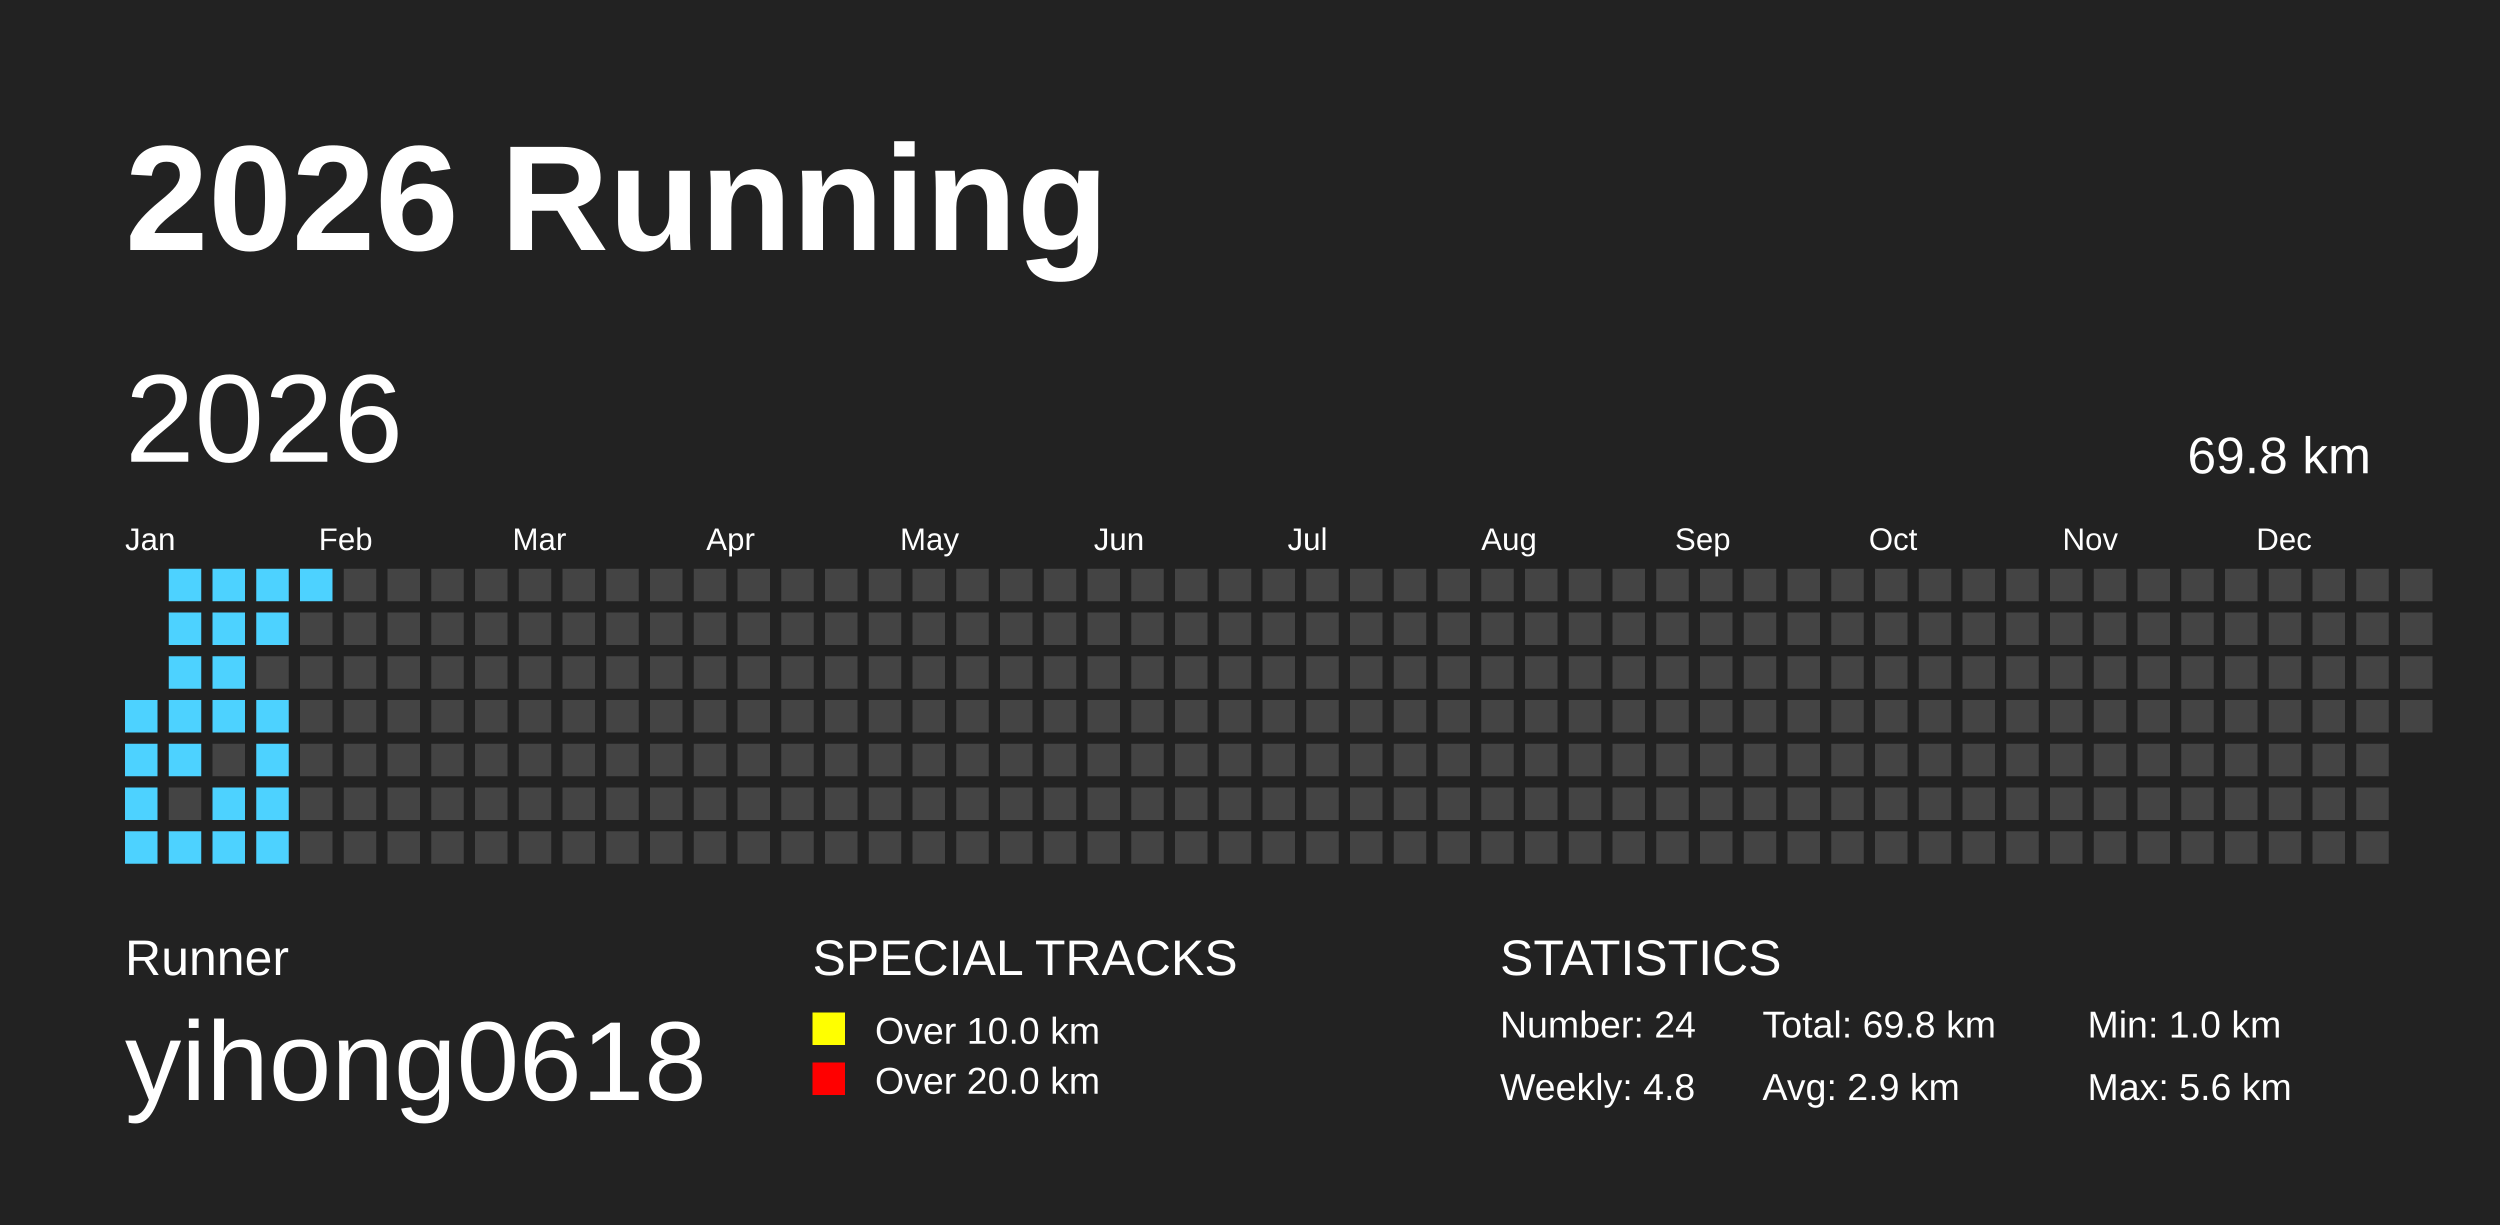
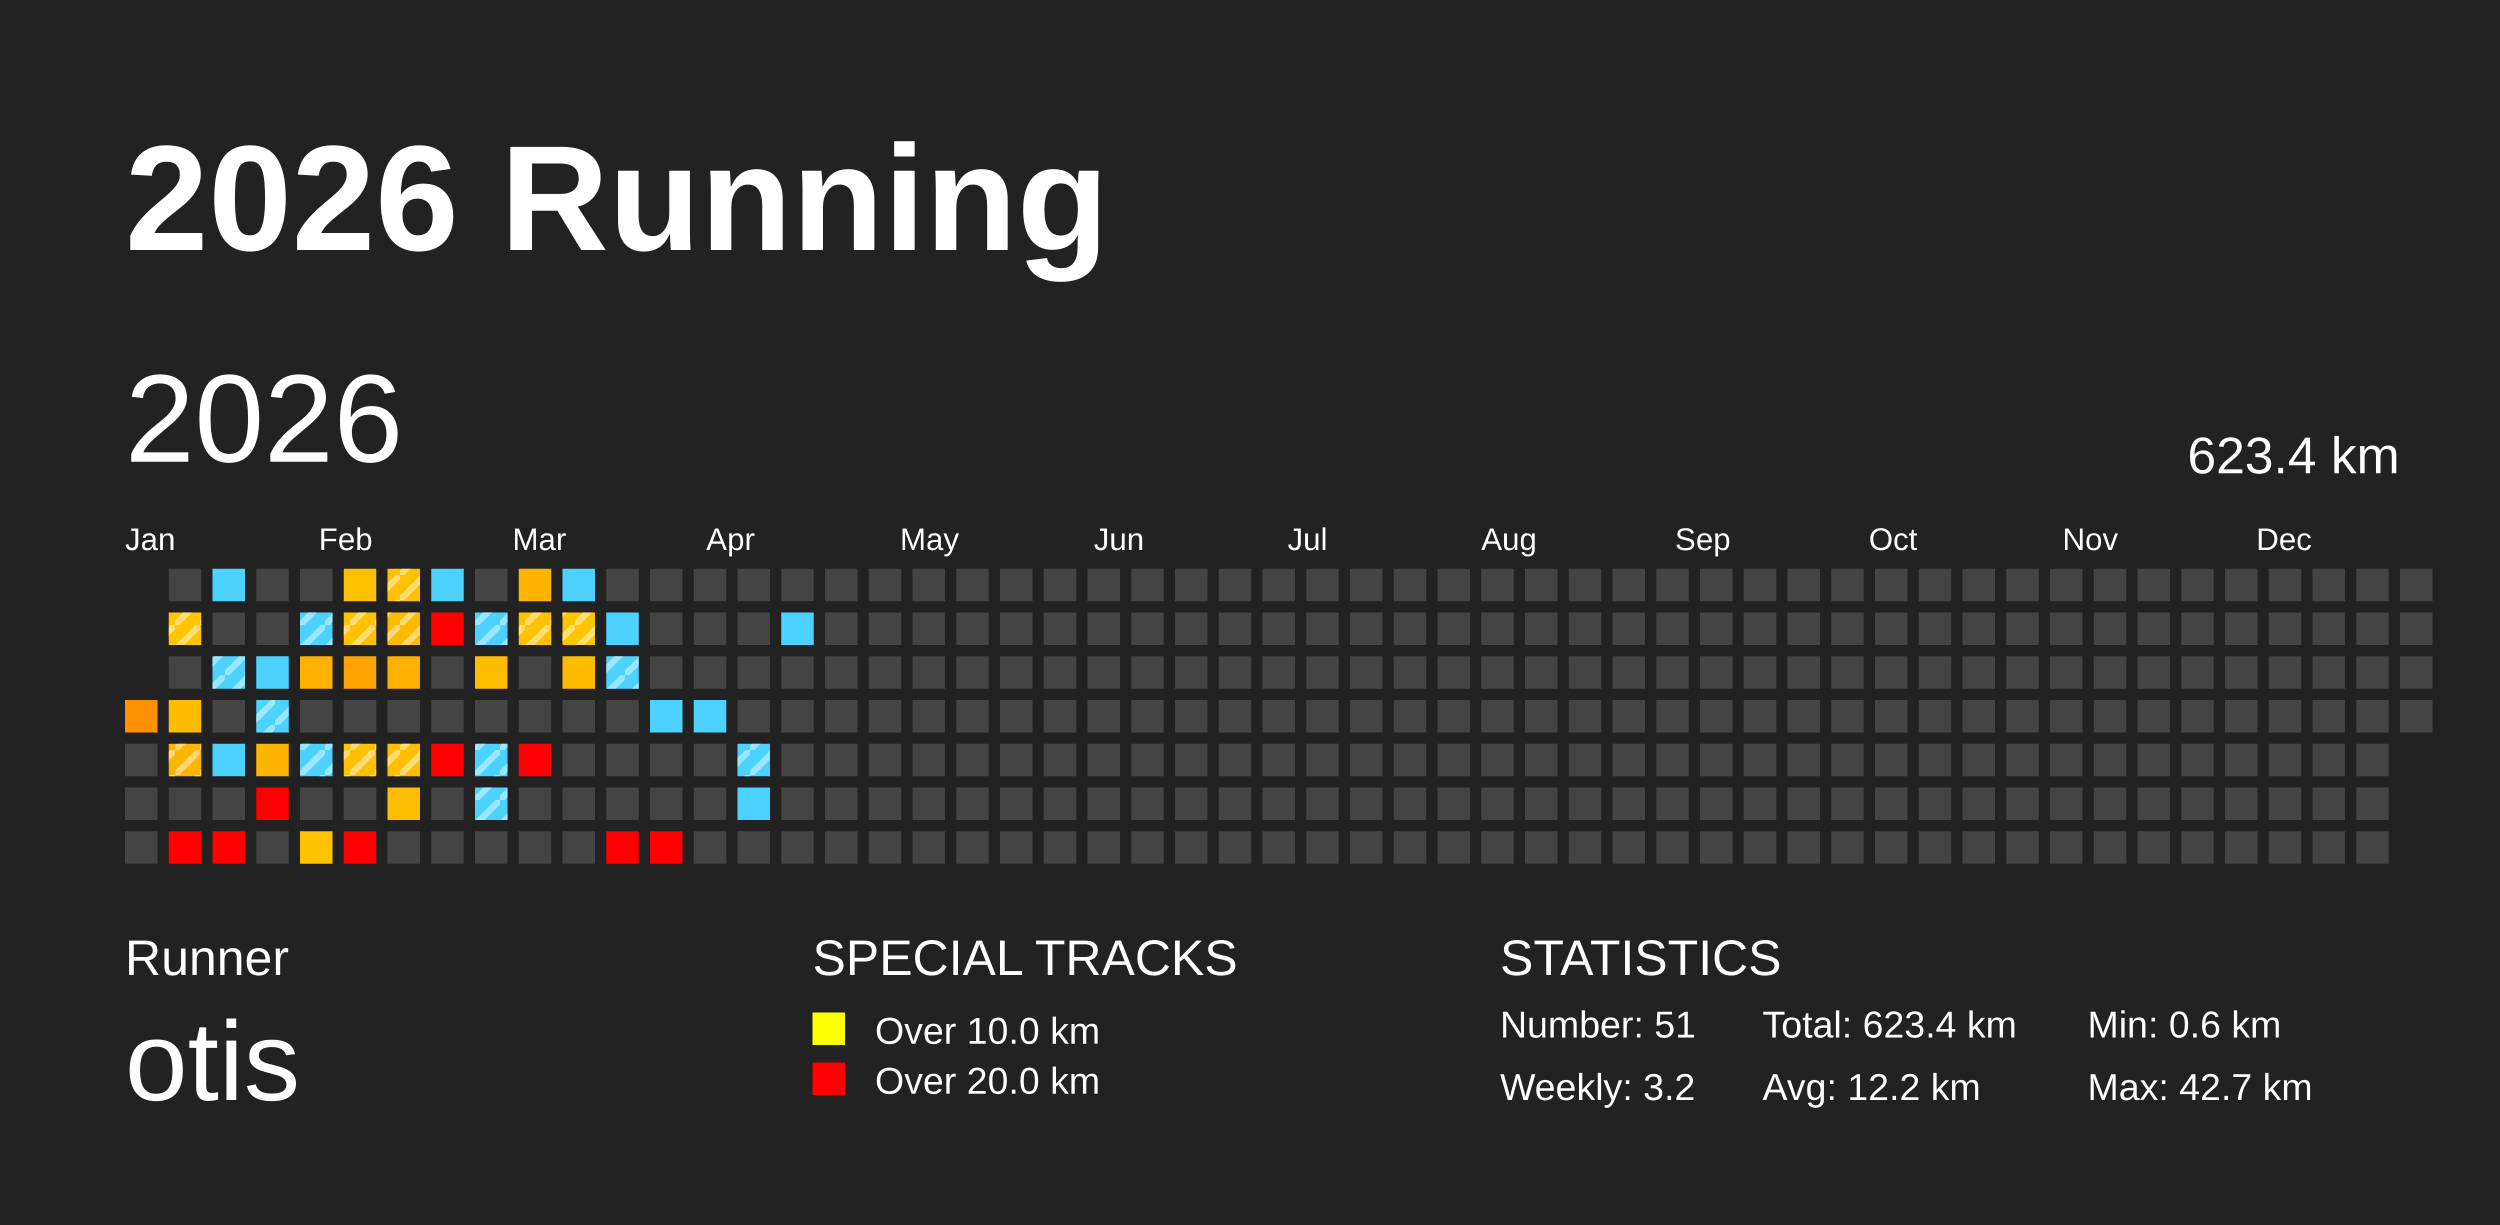
<svg xmlns="http://www.w3.org/2000/svg" baseProfile="full" height="98mm" version="1.1" viewBox="0,0,200,98" width="200mm">
-   <defs />
+   <defs>
+     <pattern height="2" id="indoor-stripe" patternUnits="userSpaceOnUse" width="2">
+       <line stroke="white" stroke-opacity="0.45" stroke-width="0.5" x1="0" x2="2" y1="2" y2="0" />
+     </pattern>
+   </defs>
  <rect fill="#222222" height="98" width="200" x="0" y="0" />
  <text fill="#FFFFFF" style="font-size:12px; font-family:Arial; font-weight:bold;" x="10" y="20">2026 Running</text>
  <text fill="#FFFFFF" style="font-size:4px; font-family:Arial" x="10" y="78">Runner</text>
-   <text fill="#FFFFFF" style="font-size:9px; font-family:Arial" x="10" y="88">yihong0618</text>
+   <text fill="#FFFFFF" style="font-size:9px; font-family:Arial" x="10" y="88">otis</text>
  <text fill="#FFFFFF" style="font-size:4px; font-family:Arial" x="65" y="78">SPECIAL TRACKS</text>
  <rect fill="yellow" height="2.6" width="2.6" x="65" y="81" />
  <text fill="#FFFFFF" style="font-size:3px; font-family:Arial" x="70" y="83.5">Over 10.0 km</text>
  <rect fill="red" height="2.6" width="2.6" x="65" y="85" />
  <text fill="#FFFFFF" style="font-size:3px; font-family:Arial" x="70" y="87.5">Over 20.0 km</text>
  <text fill="#FFFFFF" style="font-size:4px; font-family:Arial" x="120" y="78">STATISTICS</text>
-   <text fill="#FFFFFF" style="font-size:3px; font-family:Arial" x="120" y="83">Number: 24</text>
-   <text fill="#FFFFFF" style="font-size:3px; font-family:Arial" x="120" y="88">Weekly: 4.8</text>
-   <text fill="#FFFFFF" style="font-size:3px; font-family:Arial" x="141" y="83">Total: 69.8 km</text>
-   <text fill="#FFFFFF" style="font-size:3px; font-family:Arial" x="141" y="88">Avg: 2.9 km</text>
-   <text fill="#FFFFFF" style="font-size:3px; font-family:Arial" x="167" y="83">Min: 1.0 km</text>
-   <text fill="#FFFFFF" style="font-size:3px; font-family:Arial" x="167" y="88">Max: 5.6 km</text>
+   <text fill="#FFFFFF" style="font-size:3px; font-family:Arial" x="120" y="83">Number: 51</text>
+   <text fill="#FFFFFF" style="font-size:3px; font-family:Arial" x="120" y="88">Weekly: 3.2</text>
+   <text fill="#FFFFFF" style="font-size:3px; font-family:Arial" x="141" y="83">Total: 623.4 km</text>
+   <text fill="#FFFFFF" style="font-size:3px; font-family:Arial" x="141" y="88">Avg: 12.2 km</text>
+   <text fill="#FFFFFF" style="font-size:3px; font-family:Arial" x="167" y="83">Min: 0.6 km</text>
+   <text fill="#FFFFFF" style="font-size:3px; font-family:Arial" x="167" y="88">Max: 42.7 km</text>
  <text dominant-baseline="hanging" fill="#FFFFFF" style="font-size:10.0px; font-family:Arial;" x="10" y="30">2026</text>
-   <text dominant-baseline="hanging" fill="#FFFFFF" style="font-size:4.125px; font-family:Arial;" x="175" y="35">69.8 km</text>
+   <text dominant-baseline="hanging" fill="#FFFFFF" style="font-size:4.125px; font-family:Arial;" x="175" y="35">623.4 km</text>
  <text fill="#FFFFFF" style="font-size:2.5px; font-family:Arial" x="10.0" y="44">Jan</text>
  <text fill="#FFFFFF" style="font-size:2.5px; font-family:Arial" x="25.5" y="44">Feb</text>
  <text fill="#FFFFFF" style="font-size:2.5px; font-family:Arial" x="41.0" y="44">Mar</text>
  <text fill="#FFFFFF" style="font-size:2.5px; font-family:Arial" x="56.5" y="44">Apr</text>
  <text fill="#FFFFFF" style="font-size:2.5px; font-family:Arial" x="72.0" y="44">May</text>
  <text fill="#FFFFFF" style="font-size:2.5px; font-family:Arial" x="87.5" y="44">Jun</text>
  <text fill="#FFFFFF" style="font-size:2.5px; font-family:Arial" x="103.0" y="44">Jul</text>
  <text fill="#FFFFFF" style="font-size:2.5px; font-family:Arial" x="118.5" y="44">Aug</text>
  <text fill="#FFFFFF" style="font-size:2.5px; font-family:Arial" x="134.0" y="44">Sep</text>
  <text fill="#FFFFFF" style="font-size:2.5px; font-family:Arial" x="149.5" y="44">Oct</text>
  <text fill="#FFFFFF" style="font-size:2.5px; font-family:Arial" x="165.0" y="44">Nov</text>
  <text fill="#FFFFFF" style="font-size:2.5px; font-family:Arial" x="180.5" y="44">Dec</text>
-   <rect fill="#4DD2FF" height="2.6" width="2.6" x="10.0" y="56.0" />
-   <rect fill="#4DD2FF" height="2.6" width="2.6" x="10.0" y="59.5" />
-   <rect fill="#4DD2FF" height="2.6" width="2.6" x="10.0" y="63.0" />
-   <rect fill="#4DD2FF" height="2.6" width="2.6" x="10.0" y="66.5" />
-   <rect fill="#4DD2FF" height="2.6" width="2.6" x="13.5" y="45.5" />
-   <rect fill="#4DD2FF" height="2.6" width="2.6" x="13.5" y="49.0" />
-   <rect fill="#4DD2FF" height="2.6" width="2.6" x="13.5" y="52.5" />
-   <rect fill="#4DD2FF" height="2.6" width="2.6" x="13.5" y="56.0" />
-   <rect fill="#4DD2FF" height="2.6" width="2.6" x="13.5" y="59.5" />
+   <rect fill="#ff9200" height="2.6" width="2.6" x="10.0" y="56.0" />
+   <rect fill="#444444" height="2.6" width="2.6" x="10.0" y="59.5" />
+   <rect fill="#444444" height="2.6" width="2.6" x="10.0" y="63.0" />
+   <rect fill="#444444" height="2.6" width="2.6" x="10.0" y="66.5" />
+   <rect fill="#444444" height="2.6" width="2.6" x="13.5" y="45.5" />
+   <rect fill="#ffc600" height="2.6" width="2.6" x="13.5" y="49.0" />
+   <rect fill="url(#indoor-stripe)" height="2.6" width="2.6" x="13.5" y="49.0" />
+   <rect fill="#444444" height="2.6" width="2.6" x="13.5" y="52.5" />
+   <rect fill="#ffbb00" height="2.6" width="2.6" x="13.5" y="56.0" />
+   <rect fill="#ffb500" height="2.6" width="2.6" x="13.5" y="59.5" />
+   <rect fill="url(#indoor-stripe)" height="2.6" width="2.6" x="13.5" y="59.5" />
  <rect fill="#444444" height="2.6" width="2.6" x="13.5" y="63.0" />
-   <rect fill="#4DD2FF" height="2.6" width="2.6" x="13.5" y="66.5" />
-   <rect fill="#4DD2FF" height="2.6" width="2.6" x="17.0" y="45.5" />
-   <rect fill="#4DD2FF" height="2.6" width="2.6" x="17.0" y="49.0" />
-   <rect fill="#4DD2FF" height="2.6" width="2.6" x="17.0" y="52.5" />
-   <rect fill="#4DD2FF" height="2.6" width="2.6" x="17.0" y="56.0" />
-   <rect fill="#444444" height="2.6" width="2.6" x="17.0" y="59.5" />
-   <rect fill="#4DD2FF" height="2.6" width="2.6" x="17.0" y="63.0" />
-   <rect fill="#4DD2FF" height="2.6" width="2.6" x="17.0" y="66.5" />
-   <rect fill="#4DD2FF" height="2.6" width="2.6" x="20.5" y="45.5" />
-   <rect fill="#4DD2FF" height="2.6" width="2.6" x="20.5" y="49.0" />
-   <rect fill="#444444" height="2.6" width="2.6" x="20.5" y="52.5" />
-   <rect fill="#4DD2FF" height="2.6" width="2.6" x="20.5" y="56.0" />
-   <rect fill="#4DD2FF" height="2.6" width="2.6" x="20.5" y="59.5" />
-   <rect fill="#4DD2FF" height="2.6" width="2.6" x="20.5" y="63.0" />
-   <rect fill="#4DD2FF" height="2.6" width="2.6" x="20.5" y="66.5" />
-   <rect fill="#4DD2FF" height="2.6" width="2.6" x="24.0" y="45.5" />
-   <rect fill="#444444" height="2.6" width="2.6" x="24.0" y="49.0" />
-   <rect fill="#444444" height="2.6" width="2.6" x="24.0" y="52.5" />
+   <rect fill="red" height="2.6" width="2.6" x="13.5" y="66.5" />
+   <rect fill="#4dd2ff" height="2.6" width="2.6" x="17.0" y="45.5" />
+   <rect fill="#444444" height="2.6" width="2.6" x="17.0" y="49.0" />
+   <rect fill="#4dd2ff" height="2.6" width="2.6" x="17.0" y="52.5" />
+   <rect fill="url(#indoor-stripe)" height="2.6" width="2.6" x="17.0" y="52.5" />
+   <rect fill="#444444" height="2.6" width="2.6" x="17.0" y="56.0" />
+   <rect fill="#4dd2ff" height="2.6" width="2.6" x="17.0" y="59.5" />
+   <rect fill="#444444" height="2.6" width="2.6" x="17.0" y="63.0" />
+   <rect fill="red" height="2.6" width="2.6" x="17.0" y="66.5" />
+   <rect fill="#444444" height="2.6" width="2.6" x="20.5" y="45.5" />
+   <rect fill="#444444" height="2.6" width="2.6" x="20.5" y="49.0" />
+   <rect fill="#4dd2ff" height="2.6" width="2.6" x="20.5" y="52.5" />
+   <rect fill="#4dd2ff" height="2.6" width="2.6" x="20.5" y="56.0" />
+   <rect fill="url(#indoor-stripe)" height="2.6" width="2.6" x="20.5" y="56.0" />
+   <rect fill="#ffb500" height="2.6" width="2.6" x="20.5" y="59.5" />
+   <rect fill="red" height="2.6" width="2.6" x="20.5" y="63.0" />
+   <rect fill="#444444" height="2.6" width="2.6" x="20.5" y="66.5" />
+   <rect fill="#444444" height="2.6" width="2.6" x="24.0" y="45.5" />
+   <rect fill="#4dd2ff" height="2.6" width="2.6" x="24.0" y="49.0" />
+   <rect fill="url(#indoor-stripe)" height="2.6" width="2.6" x="24.0" y="49.0" />
+   <rect fill="#ffb000" height="2.6" width="2.6" x="24.0" y="52.5" />
  <rect fill="#444444" height="2.6" width="2.6" x="24.0" y="56.0" />
-   <rect fill="#444444" height="2.6" width="2.6" x="24.0" y="59.5" />
+   <rect fill="#4dd2ff" height="2.6" width="2.6" x="24.0" y="59.5" />
+   <rect fill="url(#indoor-stripe)" height="2.6" width="2.6" x="24.0" y="59.5" />
  <rect fill="#444444" height="2.6" width="2.6" x="24.0" y="63.0" />
-   <rect fill="#444444" height="2.6" width="2.6" x="24.0" y="66.5" />
-   <rect fill="#444444" height="2.6" width="2.6" x="27.5" y="45.5" />
-   <rect fill="#444444" height="2.6" width="2.6" x="27.5" y="49.0" />
-   <rect fill="#444444" height="2.6" width="2.6" x="27.5" y="52.5" />
+   <rect fill="#ffc200" height="2.6" width="2.6" x="24.0" y="66.5" />
+   <rect fill="#ffc000" height="2.6" width="2.6" x="27.5" y="45.5" />
+   <rect fill="#ffc100" height="2.6" width="2.6" x="27.5" y="49.0" />
+   <rect fill="url(#indoor-stripe)" height="2.6" width="2.6" x="27.5" y="49.0" />
+   <rect fill="#ffa300" height="2.6" width="2.6" x="27.5" y="52.5" />
  <rect fill="#444444" height="2.6" width="2.6" x="27.5" y="56.0" />
-   <rect fill="#444444" height="2.6" width="2.6" x="27.5" y="59.5" />
+   <rect fill="#ffc000" height="2.6" width="2.6" x="27.5" y="59.5" />
+   <rect fill="url(#indoor-stripe)" height="2.6" width="2.6" x="27.5" y="59.5" />
  <rect fill="#444444" height="2.6" width="2.6" x="27.5" y="63.0" />
-   <rect fill="#444444" height="2.6" width="2.6" x="27.5" y="66.5" />
-   <rect fill="#444444" height="2.6" width="2.6" x="31.0" y="45.5" />
-   <rect fill="#444444" height="2.6" width="2.6" x="31.0" y="49.0" />
-   <rect fill="#444444" height="2.6" width="2.6" x="31.0" y="52.5" />
+   <rect fill="red" height="2.6" width="2.6" x="27.5" y="66.5" />
+   <rect fill="#ffc100" height="2.6" width="2.6" x="31.0" y="45.5" />
+   <rect fill="url(#indoor-stripe)" height="2.6" width="2.6" x="31.0" y="45.5" />
+   <rect fill="#ffba00" height="2.6" width="2.6" x="31.0" y="49.0" />
+   <rect fill="url(#indoor-stripe)" height="2.6" width="2.6" x="31.0" y="49.0" />
+   <rect fill="#ffb100" height="2.6" width="2.6" x="31.0" y="52.5" />
  <rect fill="#444444" height="2.6" width="2.6" x="31.0" y="56.0" />
-   <rect fill="#444444" height="2.6" width="2.6" x="31.0" y="59.5" />
-   <rect fill="#444444" height="2.6" width="2.6" x="31.0" y="63.0" />
+   <rect fill="#ffbf00" height="2.6" width="2.6" x="31.0" y="59.5" />
+   <rect fill="url(#indoor-stripe)" height="2.6" width="2.6" x="31.0" y="59.5" />
+   <rect fill="#ffbc00" height="2.6" width="2.6" x="31.0" y="63.0" />
  <rect fill="#444444" height="2.6" width="2.6" x="31.0" y="66.5" />
-   <rect fill="#444444" height="2.6" width="2.6" x="34.5" y="45.5" />
-   <rect fill="#444444" height="2.6" width="2.6" x="34.5" y="49.0" />
+   <rect fill="#4dd2ff" height="2.6" width="2.6" x="34.5" y="45.5" />
+   <rect fill="red" height="2.6" width="2.6" x="34.5" y="49.0" />
  <rect fill="#444444" height="2.6" width="2.6" x="34.5" y="52.5" />
  <rect fill="#444444" height="2.6" width="2.6" x="34.5" y="56.0" />
-   <rect fill="#444444" height="2.6" width="2.6" x="34.5" y="59.5" />
+   <rect fill="red" height="2.6" width="2.6" x="34.5" y="59.5" />
  <rect fill="#444444" height="2.6" width="2.6" x="34.5" y="63.0" />
  <rect fill="#444444" height="2.6" width="2.6" x="34.5" y="66.5" />
  <rect fill="#444444" height="2.6" width="2.6" x="38.0" y="45.5" />
-   <rect fill="#444444" height="2.6" width="2.6" x="38.0" y="49.0" />
-   <rect fill="#444444" height="2.6" width="2.6" x="38.0" y="52.5" />
+   <rect fill="#4dd2ff" height="2.6" width="2.6" x="38.0" y="49.0" />
+   <rect fill="url(#indoor-stripe)" height="2.6" width="2.6" x="38.0" y="49.0" />
+   <rect fill="#ffbc00" height="2.6" width="2.6" x="38.0" y="52.5" />
  <rect fill="#444444" height="2.6" width="2.6" x="38.0" y="56.0" />
-   <rect fill="#444444" height="2.6" width="2.6" x="38.0" y="59.5" />
-   <rect fill="#444444" height="2.6" width="2.6" x="38.0" y="63.0" />
+   <rect fill="#4dd2ff" height="2.6" width="2.6" x="38.0" y="59.5" />
+   <rect fill="url(#indoor-stripe)" height="2.6" width="2.6" x="38.0" y="59.5" />
+   <rect fill="#4dd2ff" height="2.6" width="2.6" x="38.0" y="63.0" />
+   <rect fill="url(#indoor-stripe)" height="2.6" width="2.6" x="38.0" y="63.0" />
  <rect fill="#444444" height="2.6" width="2.6" x="38.0" y="66.5" />
-   <rect fill="#444444" height="2.6" width="2.6" x="41.5" y="45.5" />
-   <rect fill="#444444" height="2.6" width="2.6" x="41.5" y="49.0" />
+   <rect fill="#ffb500" height="2.6" width="2.6" x="41.5" y="45.5" />
+   <rect fill="#ffc100" height="2.6" width="2.6" x="41.5" y="49.0" />
+   <rect fill="url(#indoor-stripe)" height="2.6" width="2.6" x="41.5" y="49.0" />
  <rect fill="#444444" height="2.6" width="2.6" x="41.5" y="52.5" />
  <rect fill="#444444" height="2.6" width="2.6" x="41.5" y="56.0" />
-   <rect fill="#444444" height="2.6" width="2.6" x="41.5" y="59.5" />
+   <rect fill="red" height="2.6" width="2.6" x="41.5" y="59.5" />
  <rect fill="#444444" height="2.6" width="2.6" x="41.5" y="63.0" />
  <rect fill="#444444" height="2.6" width="2.6" x="41.5" y="66.5" />
-   <rect fill="#444444" height="2.6" width="2.6" x="45.0" y="45.5" />
-   <rect fill="#444444" height="2.6" width="2.6" x="45.0" y="49.0" />
-   <rect fill="#444444" height="2.6" width="2.6" x="45.0" y="52.5" />
+   <rect fill="#4dd2ff" height="2.6" width="2.6" x="45.0" y="45.5" />
+   <rect fill="#ffc600" height="2.6" width="2.6" x="45.0" y="49.0" />
+   <rect fill="url(#indoor-stripe)" height="2.6" width="2.6" x="45.0" y="49.0" />
+   <rect fill="#ffbb00" height="2.6" width="2.6" x="45.0" y="52.5" />
  <rect fill="#444444" height="2.6" width="2.6" x="45.0" y="56.0" />
  <rect fill="#444444" height="2.6" width="2.6" x="45.0" y="59.5" />
  <rect fill="#444444" height="2.6" width="2.6" x="45.0" y="63.0" />
  <rect fill="#444444" height="2.6" width="2.6" x="45.0" y="66.5" />
  <rect fill="#444444" height="2.6" width="2.6" x="48.5" y="45.5" />
-   <rect fill="#444444" height="2.6" width="2.6" x="48.5" y="49.0" />
-   <rect fill="#444444" height="2.6" width="2.6" x="48.5" y="52.5" />
+   <rect fill="#4dd2ff" height="2.6" width="2.6" x="48.5" y="49.0" />
+   <rect fill="#4dd2ff" height="2.6" width="2.6" x="48.5" y="52.5" />
+   <rect fill="url(#indoor-stripe)" height="2.6" width="2.6" x="48.5" y="52.5" />
  <rect fill="#444444" height="2.6" width="2.6" x="48.5" y="56.0" />
  <rect fill="#444444" height="2.6" width="2.6" x="48.5" y="59.5" />
  <rect fill="#444444" height="2.6" width="2.6" x="48.5" y="63.0" />
-   <rect fill="#444444" height="2.6" width="2.6" x="48.5" y="66.5" />
+   <rect fill="red" height="2.6" width="2.6" x="48.5" y="66.5" />
  <rect fill="#444444" height="2.6" width="2.6" x="52.0" y="45.5" />
  <rect fill="#444444" height="2.6" width="2.6" x="52.0" y="49.0" />
  <rect fill="#444444" height="2.6" width="2.6" x="52.0" y="52.5" />
-   <rect fill="#444444" height="2.6" width="2.6" x="52.0" y="56.0" />
+   <rect fill="#4dd2ff" height="2.6" width="2.6" x="52.0" y="56.0" />
  <rect fill="#444444" height="2.6" width="2.6" x="52.0" y="59.5" />
  <rect fill="#444444" height="2.6" width="2.6" x="52.0" y="63.0" />
-   <rect fill="#444444" height="2.6" width="2.6" x="52.0" y="66.5" />
+   <rect fill="red" height="2.6" width="2.6" x="52.0" y="66.5" />
  <rect fill="#444444" height="2.6" width="2.6" x="55.5" y="45.5" />
  <rect fill="#444444" height="2.6" width="2.6" x="55.5" y="49.0" />
  <rect fill="#444444" height="2.6" width="2.6" x="55.5" y="52.5" />
-   <rect fill="#444444" height="2.6" width="2.6" x="55.5" y="56.0" />
+   <rect fill="#4dd2ff" height="2.6" width="2.6" x="55.5" y="56.0" />
  <rect fill="#444444" height="2.6" width="2.6" x="55.5" y="59.5" />
  <rect fill="#444444" height="2.6" width="2.6" x="55.5" y="63.0" />
  <rect fill="#444444" height="2.6" width="2.6" x="55.5" y="66.5" />
  <rect fill="#444444" height="2.6" width="2.6" x="59.0" y="45.5" />
  <rect fill="#444444" height="2.6" width="2.6" x="59.0" y="49.0" />
  <rect fill="#444444" height="2.6" width="2.6" x="59.0" y="52.5" />
  <rect fill="#444444" height="2.6" width="2.6" x="59.0" y="56.0" />
-   <rect fill="#444444" height="2.6" width="2.6" x="59.0" y="59.5" />
-   <rect fill="#444444" height="2.6" width="2.6" x="59.0" y="63.0" />
+   <rect fill="#4dd2ff" height="2.6" width="2.6" x="59.0" y="59.5" />
+   <rect fill="url(#indoor-stripe)" height="2.6" width="2.6" x="59.0" y="59.5" />
+   <rect fill="#4dd2ff" height="2.6" width="2.6" x="59.0" y="63.0" />
  <rect fill="#444444" height="2.6" width="2.6" x="59.0" y="66.5" />
  <rect fill="#444444" height="2.6" width="2.6" x="62.5" y="45.5" />
-   <rect fill="#444444" height="2.6" width="2.6" x="62.5" y="49.0" />
+   <rect fill="#4dd2ff" height="2.6" width="2.6" x="62.5" y="49.0" />
  <rect fill="#444444" height="2.6" width="2.6" x="62.5" y="52.5" />
  <rect fill="#444444" height="2.6" width="2.6" x="62.5" y="56.0" />
  <rect fill="#444444" height="2.6" width="2.6" x="62.5" y="59.5" />
  <rect fill="#444444" height="2.6" width="2.6" x="62.5" y="63.0" />
  <rect fill="#444444" height="2.6" width="2.6" x="62.5" y="66.5" />
  <rect fill="#444444" height="2.6" width="2.6" x="66.0" y="45.5" />
  <rect fill="#444444" height="2.6" width="2.6" x="66.0" y="49.0" />
  <rect fill="#444444" height="2.6" width="2.6" x="66.0" y="52.5" />
  <rect fill="#444444" height="2.6" width="2.6" x="66.0" y="56.0" />
  <rect fill="#444444" height="2.6" width="2.6" x="66.0" y="59.5" />
  <rect fill="#444444" height="2.6" width="2.6" x="66.0" y="63.0" />
  <rect fill="#444444" height="2.6" width="2.6" x="66.0" y="66.5" />
  <rect fill="#444444" height="2.6" width="2.6" x="69.5" y="45.5" />
  <rect fill="#444444" height="2.6" width="2.6" x="69.5" y="49.0" />
  <rect fill="#444444" height="2.6" width="2.6" x="69.5" y="52.5" />
  <rect fill="#444444" height="2.6" width="2.6" x="69.5" y="56.0" />
  <rect fill="#444444" height="2.6" width="2.6" x="69.5" y="59.5" />
  <rect fill="#444444" height="2.6" width="2.6" x="69.5" y="63.0" />
  <rect fill="#444444" height="2.6" width="2.6" x="69.5" y="66.5" />
  <rect fill="#444444" height="2.6" width="2.6" x="73.0" y="45.5" />
  <rect fill="#444444" height="2.6" width="2.6" x="73.0" y="49.0" />
  <rect fill="#444444" height="2.6" width="2.6" x="73.0" y="52.5" />
  <rect fill="#444444" height="2.6" width="2.6" x="73.0" y="56.0" />
  <rect fill="#444444" height="2.6" width="2.6" x="73.0" y="59.5" />
  <rect fill="#444444" height="2.6" width="2.6" x="73.0" y="63.0" />
  <rect fill="#444444" height="2.6" width="2.6" x="73.0" y="66.5" />
  <rect fill="#444444" height="2.6" width="2.6" x="76.5" y="45.5" />
  <rect fill="#444444" height="2.6" width="2.6" x="76.5" y="49.0" />
  <rect fill="#444444" height="2.6" width="2.6" x="76.5" y="52.5" />
  <rect fill="#444444" height="2.6" width="2.6" x="76.5" y="56.0" />
  <rect fill="#444444" height="2.6" width="2.6" x="76.5" y="59.5" />
  <rect fill="#444444" height="2.6" width="2.6" x="76.5" y="63.0" />
  <rect fill="#444444" height="2.6" width="2.6" x="76.5" y="66.5" />
  <rect fill="#444444" height="2.6" width="2.6" x="80.0" y="45.5" />
  <rect fill="#444444" height="2.6" width="2.6" x="80.0" y="49.0" />
  <rect fill="#444444" height="2.6" width="2.6" x="80.0" y="52.5" />
  <rect fill="#444444" height="2.6" width="2.6" x="80.0" y="56.0" />
  <rect fill="#444444" height="2.6" width="2.6" x="80.0" y="59.5" />
  <rect fill="#444444" height="2.6" width="2.6" x="80.0" y="63.0" />
  <rect fill="#444444" height="2.6" width="2.6" x="80.0" y="66.5" />
  <rect fill="#444444" height="2.6" width="2.6" x="83.5" y="45.5" />
  <rect fill="#444444" height="2.6" width="2.6" x="83.5" y="49.0" />
  <rect fill="#444444" height="2.6" width="2.6" x="83.5" y="52.5" />
  <rect fill="#444444" height="2.6" width="2.6" x="83.5" y="56.0" />
  <rect fill="#444444" height="2.6" width="2.6" x="83.5" y="59.5" />
  <rect fill="#444444" height="2.6" width="2.6" x="83.5" y="63.0" />
  <rect fill="#444444" height="2.6" width="2.6" x="83.5" y="66.5" />
  <rect fill="#444444" height="2.6" width="2.6" x="87.0" y="45.5" />
  <rect fill="#444444" height="2.6" width="2.6" x="87.0" y="49.0" />
  <rect fill="#444444" height="2.6" width="2.6" x="87.0" y="52.5" />
  <rect fill="#444444" height="2.6" width="2.6" x="87.0" y="56.0" />
  <rect fill="#444444" height="2.6" width="2.6" x="87.0" y="59.5" />
  <rect fill="#444444" height="2.6" width="2.6" x="87.0" y="63.0" />
  <rect fill="#444444" height="2.6" width="2.6" x="87.0" y="66.5" />
  <rect fill="#444444" height="2.6" width="2.6" x="90.5" y="45.5" />
  <rect fill="#444444" height="2.6" width="2.6" x="90.5" y="49.0" />
  <rect fill="#444444" height="2.6" width="2.6" x="90.5" y="52.5" />
  <rect fill="#444444" height="2.6" width="2.6" x="90.5" y="56.0" />
  <rect fill="#444444" height="2.6" width="2.6" x="90.5" y="59.5" />
  <rect fill="#444444" height="2.6" width="2.6" x="90.5" y="63.0" />
  <rect fill="#444444" height="2.6" width="2.6" x="90.5" y="66.5" />
  <rect fill="#444444" height="2.6" width="2.6" x="94.0" y="45.5" />
  <rect fill="#444444" height="2.6" width="2.6" x="94.0" y="49.0" />
  <rect fill="#444444" height="2.6" width="2.6" x="94.0" y="52.5" />
  <rect fill="#444444" height="2.6" width="2.6" x="94.0" y="56.0" />
  <rect fill="#444444" height="2.6" width="2.6" x="94.0" y="59.5" />
  <rect fill="#444444" height="2.6" width="2.6" x="94.0" y="63.0" />
  <rect fill="#444444" height="2.6" width="2.6" x="94.0" y="66.5" />
  <rect fill="#444444" height="2.6" width="2.6" x="97.5" y="45.5" />
  <rect fill="#444444" height="2.6" width="2.6" x="97.5" y="49.0" />
  <rect fill="#444444" height="2.6" width="2.6" x="97.5" y="52.5" />
  <rect fill="#444444" height="2.6" width="2.6" x="97.5" y="56.0" />
  <rect fill="#444444" height="2.6" width="2.6" x="97.5" y="59.5" />
  <rect fill="#444444" height="2.6" width="2.6" x="97.5" y="63.0" />
  <rect fill="#444444" height="2.6" width="2.6" x="97.5" y="66.5" />
  <rect fill="#444444" height="2.6" width="2.6" x="101.0" y="45.5" />
  <rect fill="#444444" height="2.6" width="2.6" x="101.0" y="49.0" />
  <rect fill="#444444" height="2.6" width="2.6" x="101.0" y="52.5" />
  <rect fill="#444444" height="2.6" width="2.6" x="101.0" y="56.0" />
  <rect fill="#444444" height="2.6" width="2.6" x="101.0" y="59.5" />
  <rect fill="#444444" height="2.6" width="2.6" x="101.0" y="63.0" />
  <rect fill="#444444" height="2.6" width="2.6" x="101.0" y="66.5" />
  <rect fill="#444444" height="2.6" width="2.6" x="104.5" y="45.5" />
  <rect fill="#444444" height="2.6" width="2.6" x="104.5" y="49.0" />
  <rect fill="#444444" height="2.6" width="2.6" x="104.5" y="52.5" />
  <rect fill="#444444" height="2.6" width="2.6" x="104.5" y="56.0" />
  <rect fill="#444444" height="2.6" width="2.6" x="104.5" y="59.5" />
  <rect fill="#444444" height="2.6" width="2.6" x="104.5" y="63.0" />
  <rect fill="#444444" height="2.6" width="2.6" x="104.5" y="66.5" />
  <rect fill="#444444" height="2.6" width="2.6" x="108.0" y="45.5" />
  <rect fill="#444444" height="2.6" width="2.6" x="108.0" y="49.0" />
  <rect fill="#444444" height="2.6" width="2.6" x="108.0" y="52.5" />
  <rect fill="#444444" height="2.6" width="2.6" x="108.0" y="56.0" />
  <rect fill="#444444" height="2.6" width="2.6" x="108.0" y="59.5" />
  <rect fill="#444444" height="2.6" width="2.6" x="108.0" y="63.0" />
  <rect fill="#444444" height="2.6" width="2.6" x="108.0" y="66.5" />
  <rect fill="#444444" height="2.6" width="2.6" x="111.5" y="45.5" />
  <rect fill="#444444" height="2.6" width="2.6" x="111.5" y="49.0" />
  <rect fill="#444444" height="2.6" width="2.6" x="111.5" y="52.5" />
  <rect fill="#444444" height="2.6" width="2.6" x="111.5" y="56.0" />
  <rect fill="#444444" height="2.6" width="2.6" x="111.5" y="59.5" />
  <rect fill="#444444" height="2.6" width="2.6" x="111.5" y="63.0" />
  <rect fill="#444444" height="2.6" width="2.6" x="111.5" y="66.5" />
  <rect fill="#444444" height="2.6" width="2.6" x="115.0" y="45.5" />
  <rect fill="#444444" height="2.6" width="2.6" x="115.0" y="49.0" />
  <rect fill="#444444" height="2.6" width="2.6" x="115.0" y="52.5" />
  <rect fill="#444444" height="2.6" width="2.6" x="115.0" y="56.0" />
  <rect fill="#444444" height="2.6" width="2.6" x="115.0" y="59.5" />
  <rect fill="#444444" height="2.6" width="2.6" x="115.0" y="63.0" />
  <rect fill="#444444" height="2.6" width="2.6" x="115.0" y="66.5" />
  <rect fill="#444444" height="2.6" width="2.6" x="118.5" y="45.5" />
  <rect fill="#444444" height="2.6" width="2.6" x="118.5" y="49.0" />
  <rect fill="#444444" height="2.6" width="2.6" x="118.5" y="52.5" />
  <rect fill="#444444" height="2.6" width="2.6" x="118.5" y="56.0" />
  <rect fill="#444444" height="2.6" width="2.6" x="118.5" y="59.5" />
  <rect fill="#444444" height="2.6" width="2.6" x="118.5" y="63.0" />
  <rect fill="#444444" height="2.6" width="2.6" x="118.5" y="66.5" />
  <rect fill="#444444" height="2.6" width="2.6" x="122.0" y="45.5" />
  <rect fill="#444444" height="2.6" width="2.6" x="122.0" y="49.0" />
  <rect fill="#444444" height="2.6" width="2.6" x="122.0" y="52.5" />
  <rect fill="#444444" height="2.6" width="2.6" x="122.0" y="56.0" />
  <rect fill="#444444" height="2.6" width="2.6" x="122.0" y="59.5" />
  <rect fill="#444444" height="2.6" width="2.6" x="122.0" y="63.0" />
  <rect fill="#444444" height="2.6" width="2.6" x="122.0" y="66.5" />
  <rect fill="#444444" height="2.6" width="2.6" x="125.5" y="45.5" />
  <rect fill="#444444" height="2.6" width="2.6" x="125.5" y="49.0" />
  <rect fill="#444444" height="2.6" width="2.6" x="125.5" y="52.5" />
  <rect fill="#444444" height="2.6" width="2.6" x="125.5" y="56.0" />
  <rect fill="#444444" height="2.6" width="2.6" x="125.5" y="59.5" />
  <rect fill="#444444" height="2.6" width="2.6" x="125.5" y="63.0" />
  <rect fill="#444444" height="2.6" width="2.6" x="125.5" y="66.5" />
  <rect fill="#444444" height="2.6" width="2.6" x="129.0" y="45.5" />
  <rect fill="#444444" height="2.6" width="2.6" x="129.0" y="49.0" />
  <rect fill="#444444" height="2.6" width="2.6" x="129.0" y="52.5" />
  <rect fill="#444444" height="2.6" width="2.6" x="129.0" y="56.0" />
  <rect fill="#444444" height="2.6" width="2.6" x="129.0" y="59.5" />
  <rect fill="#444444" height="2.6" width="2.6" x="129.0" y="63.0" />
  <rect fill="#444444" height="2.6" width="2.6" x="129.0" y="66.5" />
  <rect fill="#444444" height="2.6" width="2.6" x="132.5" y="45.5" />
  <rect fill="#444444" height="2.6" width="2.6" x="132.5" y="49.0" />
  <rect fill="#444444" height="2.6" width="2.6" x="132.5" y="52.5" />
  <rect fill="#444444" height="2.6" width="2.6" x="132.5" y="56.0" />
  <rect fill="#444444" height="2.6" width="2.6" x="132.5" y="59.5" />
  <rect fill="#444444" height="2.6" width="2.6" x="132.5" y="63.0" />
  <rect fill="#444444" height="2.6" width="2.6" x="132.5" y="66.5" />
  <rect fill="#444444" height="2.6" width="2.6" x="136.0" y="45.5" />
  <rect fill="#444444" height="2.6" width="2.6" x="136.0" y="49.0" />
  <rect fill="#444444" height="2.6" width="2.6" x="136.0" y="52.5" />
  <rect fill="#444444" height="2.6" width="2.6" x="136.0" y="56.0" />
  <rect fill="#444444" height="2.6" width="2.6" x="136.0" y="59.5" />
  <rect fill="#444444" height="2.6" width="2.6" x="136.0" y="63.0" />
  <rect fill="#444444" height="2.6" width="2.6" x="136.0" y="66.5" />
  <rect fill="#444444" height="2.6" width="2.6" x="139.5" y="45.5" />
  <rect fill="#444444" height="2.6" width="2.6" x="139.5" y="49.0" />
  <rect fill="#444444" height="2.6" width="2.6" x="139.5" y="52.5" />
  <rect fill="#444444" height="2.6" width="2.6" x="139.5" y="56.0" />
  <rect fill="#444444" height="2.6" width="2.6" x="139.5" y="59.5" />
  <rect fill="#444444" height="2.6" width="2.6" x="139.5" y="63.0" />
  <rect fill="#444444" height="2.6" width="2.6" x="139.5" y="66.5" />
  <rect fill="#444444" height="2.6" width="2.6" x="143.0" y="45.5" />
  <rect fill="#444444" height="2.6" width="2.6" x="143.0" y="49.0" />
  <rect fill="#444444" height="2.6" width="2.6" x="143.0" y="52.5" />
  <rect fill="#444444" height="2.6" width="2.6" x="143.0" y="56.0" />
  <rect fill="#444444" height="2.6" width="2.6" x="143.0" y="59.5" />
  <rect fill="#444444" height="2.6" width="2.6" x="143.0" y="63.0" />
  <rect fill="#444444" height="2.6" width="2.6" x="143.0" y="66.5" />
  <rect fill="#444444" height="2.6" width="2.6" x="146.5" y="45.5" />
  <rect fill="#444444" height="2.6" width="2.6" x="146.5" y="49.0" />
  <rect fill="#444444" height="2.6" width="2.6" x="146.5" y="52.5" />
  <rect fill="#444444" height="2.6" width="2.6" x="146.5" y="56.0" />
  <rect fill="#444444" height="2.6" width="2.6" x="146.5" y="59.5" />
  <rect fill="#444444" height="2.6" width="2.6" x="146.5" y="63.0" />
  <rect fill="#444444" height="2.6" width="2.6" x="146.5" y="66.5" />
  <rect fill="#444444" height="2.6" width="2.6" x="150.0" y="45.5" />
  <rect fill="#444444" height="2.6" width="2.6" x="150.0" y="49.0" />
  <rect fill="#444444" height="2.6" width="2.6" x="150.0" y="52.5" />
  <rect fill="#444444" height="2.6" width="2.6" x="150.0" y="56.0" />
  <rect fill="#444444" height="2.6" width="2.6" x="150.0" y="59.5" />
  <rect fill="#444444" height="2.6" width="2.6" x="150.0" y="63.0" />
  <rect fill="#444444" height="2.6" width="2.6" x="150.0" y="66.5" />
  <rect fill="#444444" height="2.6" width="2.6" x="153.5" y="45.5" />
  <rect fill="#444444" height="2.6" width="2.6" x="153.5" y="49.0" />
  <rect fill="#444444" height="2.6" width="2.6" x="153.5" y="52.5" />
  <rect fill="#444444" height="2.6" width="2.6" x="153.5" y="56.0" />
  <rect fill="#444444" height="2.6" width="2.6" x="153.5" y="59.5" />
  <rect fill="#444444" height="2.6" width="2.6" x="153.5" y="63.0" />
  <rect fill="#444444" height="2.6" width="2.6" x="153.5" y="66.5" />
  <rect fill="#444444" height="2.6" width="2.6" x="157.0" y="45.5" />
  <rect fill="#444444" height="2.6" width="2.6" x="157.0" y="49.0" />
  <rect fill="#444444" height="2.6" width="2.6" x="157.0" y="52.5" />
  <rect fill="#444444" height="2.6" width="2.6" x="157.0" y="56.0" />
  <rect fill="#444444" height="2.6" width="2.6" x="157.0" y="59.5" />
  <rect fill="#444444" height="2.6" width="2.6" x="157.0" y="63.0" />
  <rect fill="#444444" height="2.6" width="2.6" x="157.0" y="66.5" />
  <rect fill="#444444" height="2.6" width="2.6" x="160.5" y="45.5" />
  <rect fill="#444444" height="2.6" width="2.6" x="160.5" y="49.0" />
  <rect fill="#444444" height="2.6" width="2.6" x="160.5" y="52.5" />
  <rect fill="#444444" height="2.6" width="2.6" x="160.5" y="56.0" />
  <rect fill="#444444" height="2.6" width="2.6" x="160.5" y="59.5" />
  <rect fill="#444444" height="2.6" width="2.6" x="160.5" y="63.0" />
  <rect fill="#444444" height="2.6" width="2.6" x="160.5" y="66.5" />
  <rect fill="#444444" height="2.6" width="2.6" x="164.0" y="45.5" />
  <rect fill="#444444" height="2.6" width="2.6" x="164.0" y="49.0" />
  <rect fill="#444444" height="2.6" width="2.6" x="164.0" y="52.5" />
  <rect fill="#444444" height="2.6" width="2.6" x="164.0" y="56.0" />
  <rect fill="#444444" height="2.6" width="2.6" x="164.0" y="59.5" />
  <rect fill="#444444" height="2.6" width="2.6" x="164.0" y="63.0" />
  <rect fill="#444444" height="2.6" width="2.6" x="164.0" y="66.5" />
  <rect fill="#444444" height="2.6" width="2.6" x="167.5" y="45.5" />
  <rect fill="#444444" height="2.6" width="2.6" x="167.5" y="49.0" />
  <rect fill="#444444" height="2.6" width="2.6" x="167.5" y="52.5" />
  <rect fill="#444444" height="2.6" width="2.6" x="167.5" y="56.0" />
  <rect fill="#444444" height="2.6" width="2.6" x="167.5" y="59.5" />
  <rect fill="#444444" height="2.6" width="2.6" x="167.5" y="63.0" />
  <rect fill="#444444" height="2.6" width="2.6" x="167.5" y="66.5" />
  <rect fill="#444444" height="2.6" width="2.6" x="171.0" y="45.5" />
  <rect fill="#444444" height="2.6" width="2.6" x="171.0" y="49.0" />
  <rect fill="#444444" height="2.6" width="2.6" x="171.0" y="52.5" />
  <rect fill="#444444" height="2.6" width="2.6" x="171.0" y="56.0" />
  <rect fill="#444444" height="2.6" width="2.6" x="171.0" y="59.5" />
  <rect fill="#444444" height="2.6" width="2.6" x="171.0" y="63.0" />
  <rect fill="#444444" height="2.6" width="2.6" x="171.0" y="66.5" />
  <rect fill="#444444" height="2.6" width="2.6" x="174.5" y="45.5" />
  <rect fill="#444444" height="2.6" width="2.6" x="174.5" y="49.0" />
  <rect fill="#444444" height="2.6" width="2.6" x="174.5" y="52.5" />
  <rect fill="#444444" height="2.6" width="2.6" x="174.5" y="56.0" />
  <rect fill="#444444" height="2.6" width="2.6" x="174.5" y="59.5" />
  <rect fill="#444444" height="2.6" width="2.6" x="174.5" y="63.0" />
  <rect fill="#444444" height="2.6" width="2.6" x="174.5" y="66.5" />
  <rect fill="#444444" height="2.6" width="2.6" x="178.0" y="45.5" />
  <rect fill="#444444" height="2.6" width="2.6" x="178.0" y="49.0" />
  <rect fill="#444444" height="2.6" width="2.6" x="178.0" y="52.5" />
  <rect fill="#444444" height="2.6" width="2.6" x="178.0" y="56.0" />
  <rect fill="#444444" height="2.6" width="2.6" x="178.0" y="59.5" />
  <rect fill="#444444" height="2.6" width="2.6" x="178.0" y="63.0" />
  <rect fill="#444444" height="2.6" width="2.6" x="178.0" y="66.5" />
  <rect fill="#444444" height="2.6" width="2.6" x="181.5" y="45.5" />
  <rect fill="#444444" height="2.6" width="2.6" x="181.5" y="49.0" />
  <rect fill="#444444" height="2.6" width="2.6" x="181.5" y="52.5" />
  <rect fill="#444444" height="2.6" width="2.6" x="181.5" y="56.0" />
  <rect fill="#444444" height="2.6" width="2.6" x="181.5" y="59.5" />
  <rect fill="#444444" height="2.6" width="2.6" x="181.5" y="63.0" />
  <rect fill="#444444" height="2.6" width="2.6" x="181.5" y="66.5" />
  <rect fill="#444444" height="2.6" width="2.6" x="185.0" y="45.5" />
  <rect fill="#444444" height="2.6" width="2.6" x="185.0" y="49.0" />
  <rect fill="#444444" height="2.6" width="2.6" x="185.0" y="52.5" />
  <rect fill="#444444" height="2.6" width="2.6" x="185.0" y="56.0" />
  <rect fill="#444444" height="2.6" width="2.6" x="185.0" y="59.5" />
  <rect fill="#444444" height="2.6" width="2.6" x="185.0" y="63.0" />
  <rect fill="#444444" height="2.6" width="2.6" x="185.0" y="66.5" />
  <rect fill="#444444" height="2.6" width="2.6" x="188.5" y="45.5" />
  <rect fill="#444444" height="2.6" width="2.6" x="188.5" y="49.0" />
  <rect fill="#444444" height="2.6" width="2.6" x="188.5" y="52.5" />
  <rect fill="#444444" height="2.6" width="2.6" x="188.5" y="56.0" />
  <rect fill="#444444" height="2.6" width="2.6" x="188.5" y="59.5" />
  <rect fill="#444444" height="2.6" width="2.6" x="188.5" y="63.0" />
  <rect fill="#444444" height="2.6" width="2.6" x="188.5" y="66.5" />
  <rect fill="#444444" height="2.6" width="2.6" x="192.0" y="45.5" />
  <rect fill="#444444" height="2.6" width="2.6" x="192.0" y="49.0" />
  <rect fill="#444444" height="2.6" width="2.6" x="192.0" y="52.5" />
  <rect fill="#444444" height="2.6" width="2.6" x="192.0" y="56.0" />
</svg>
